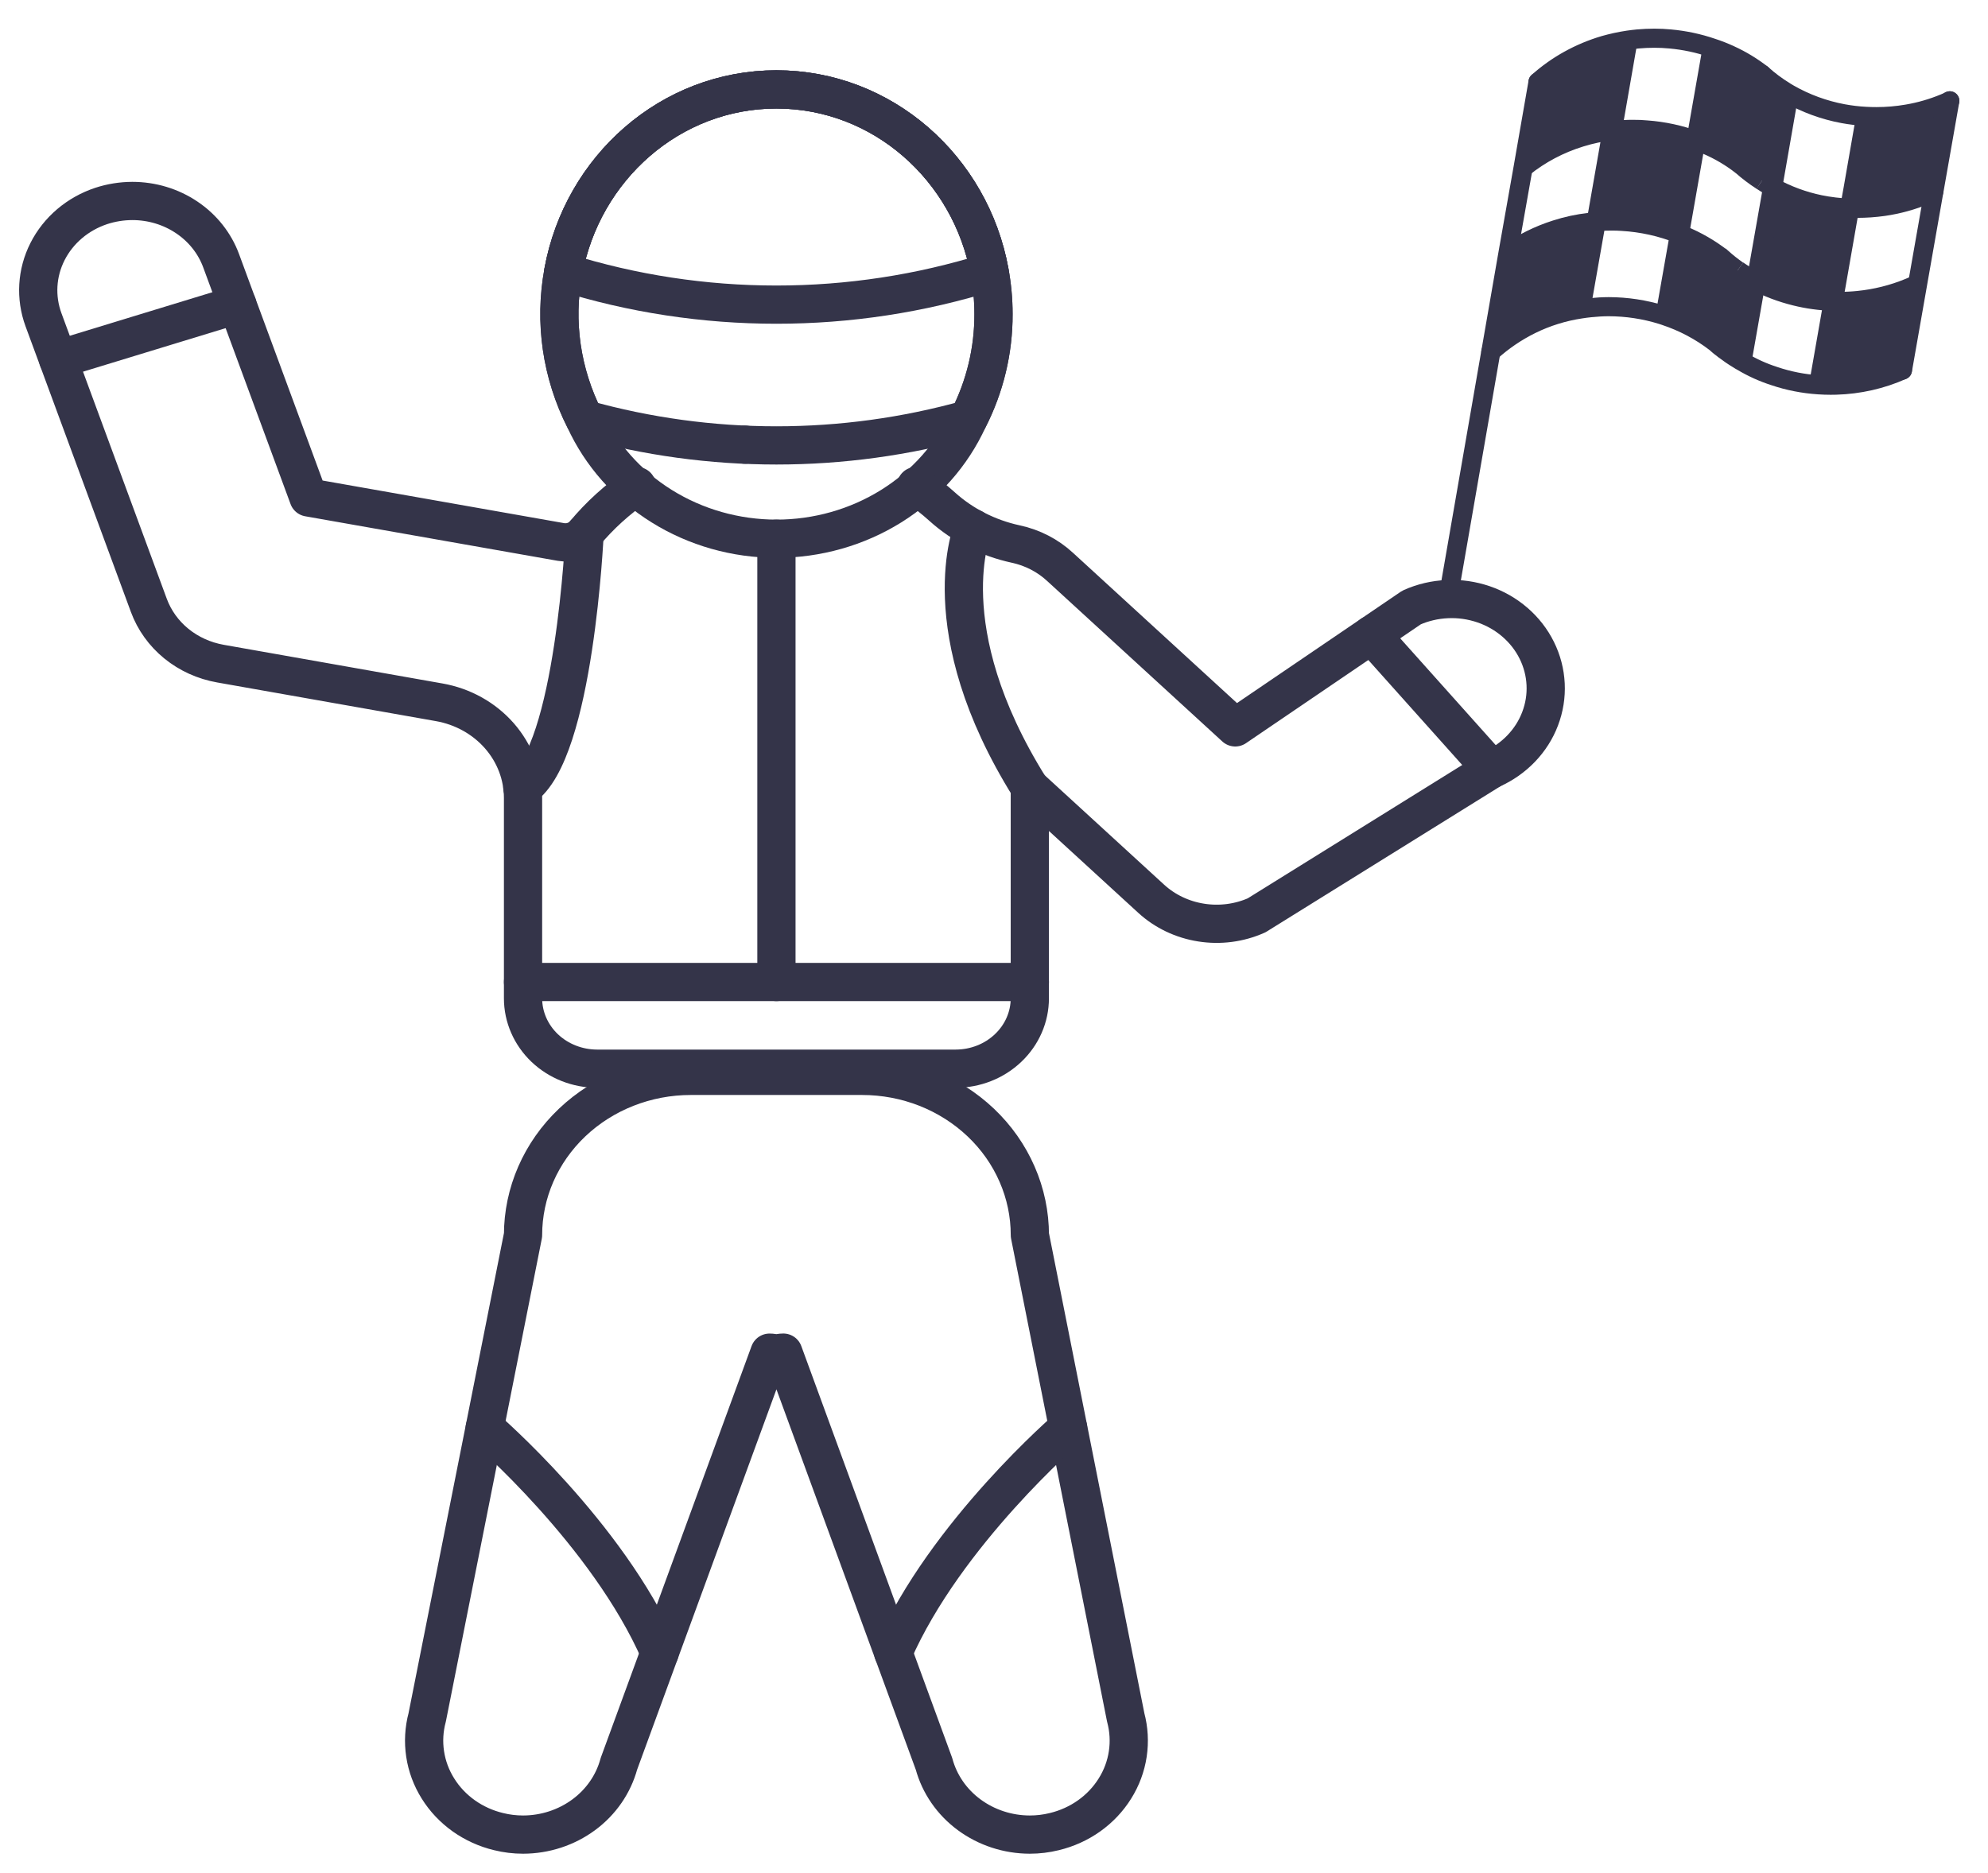
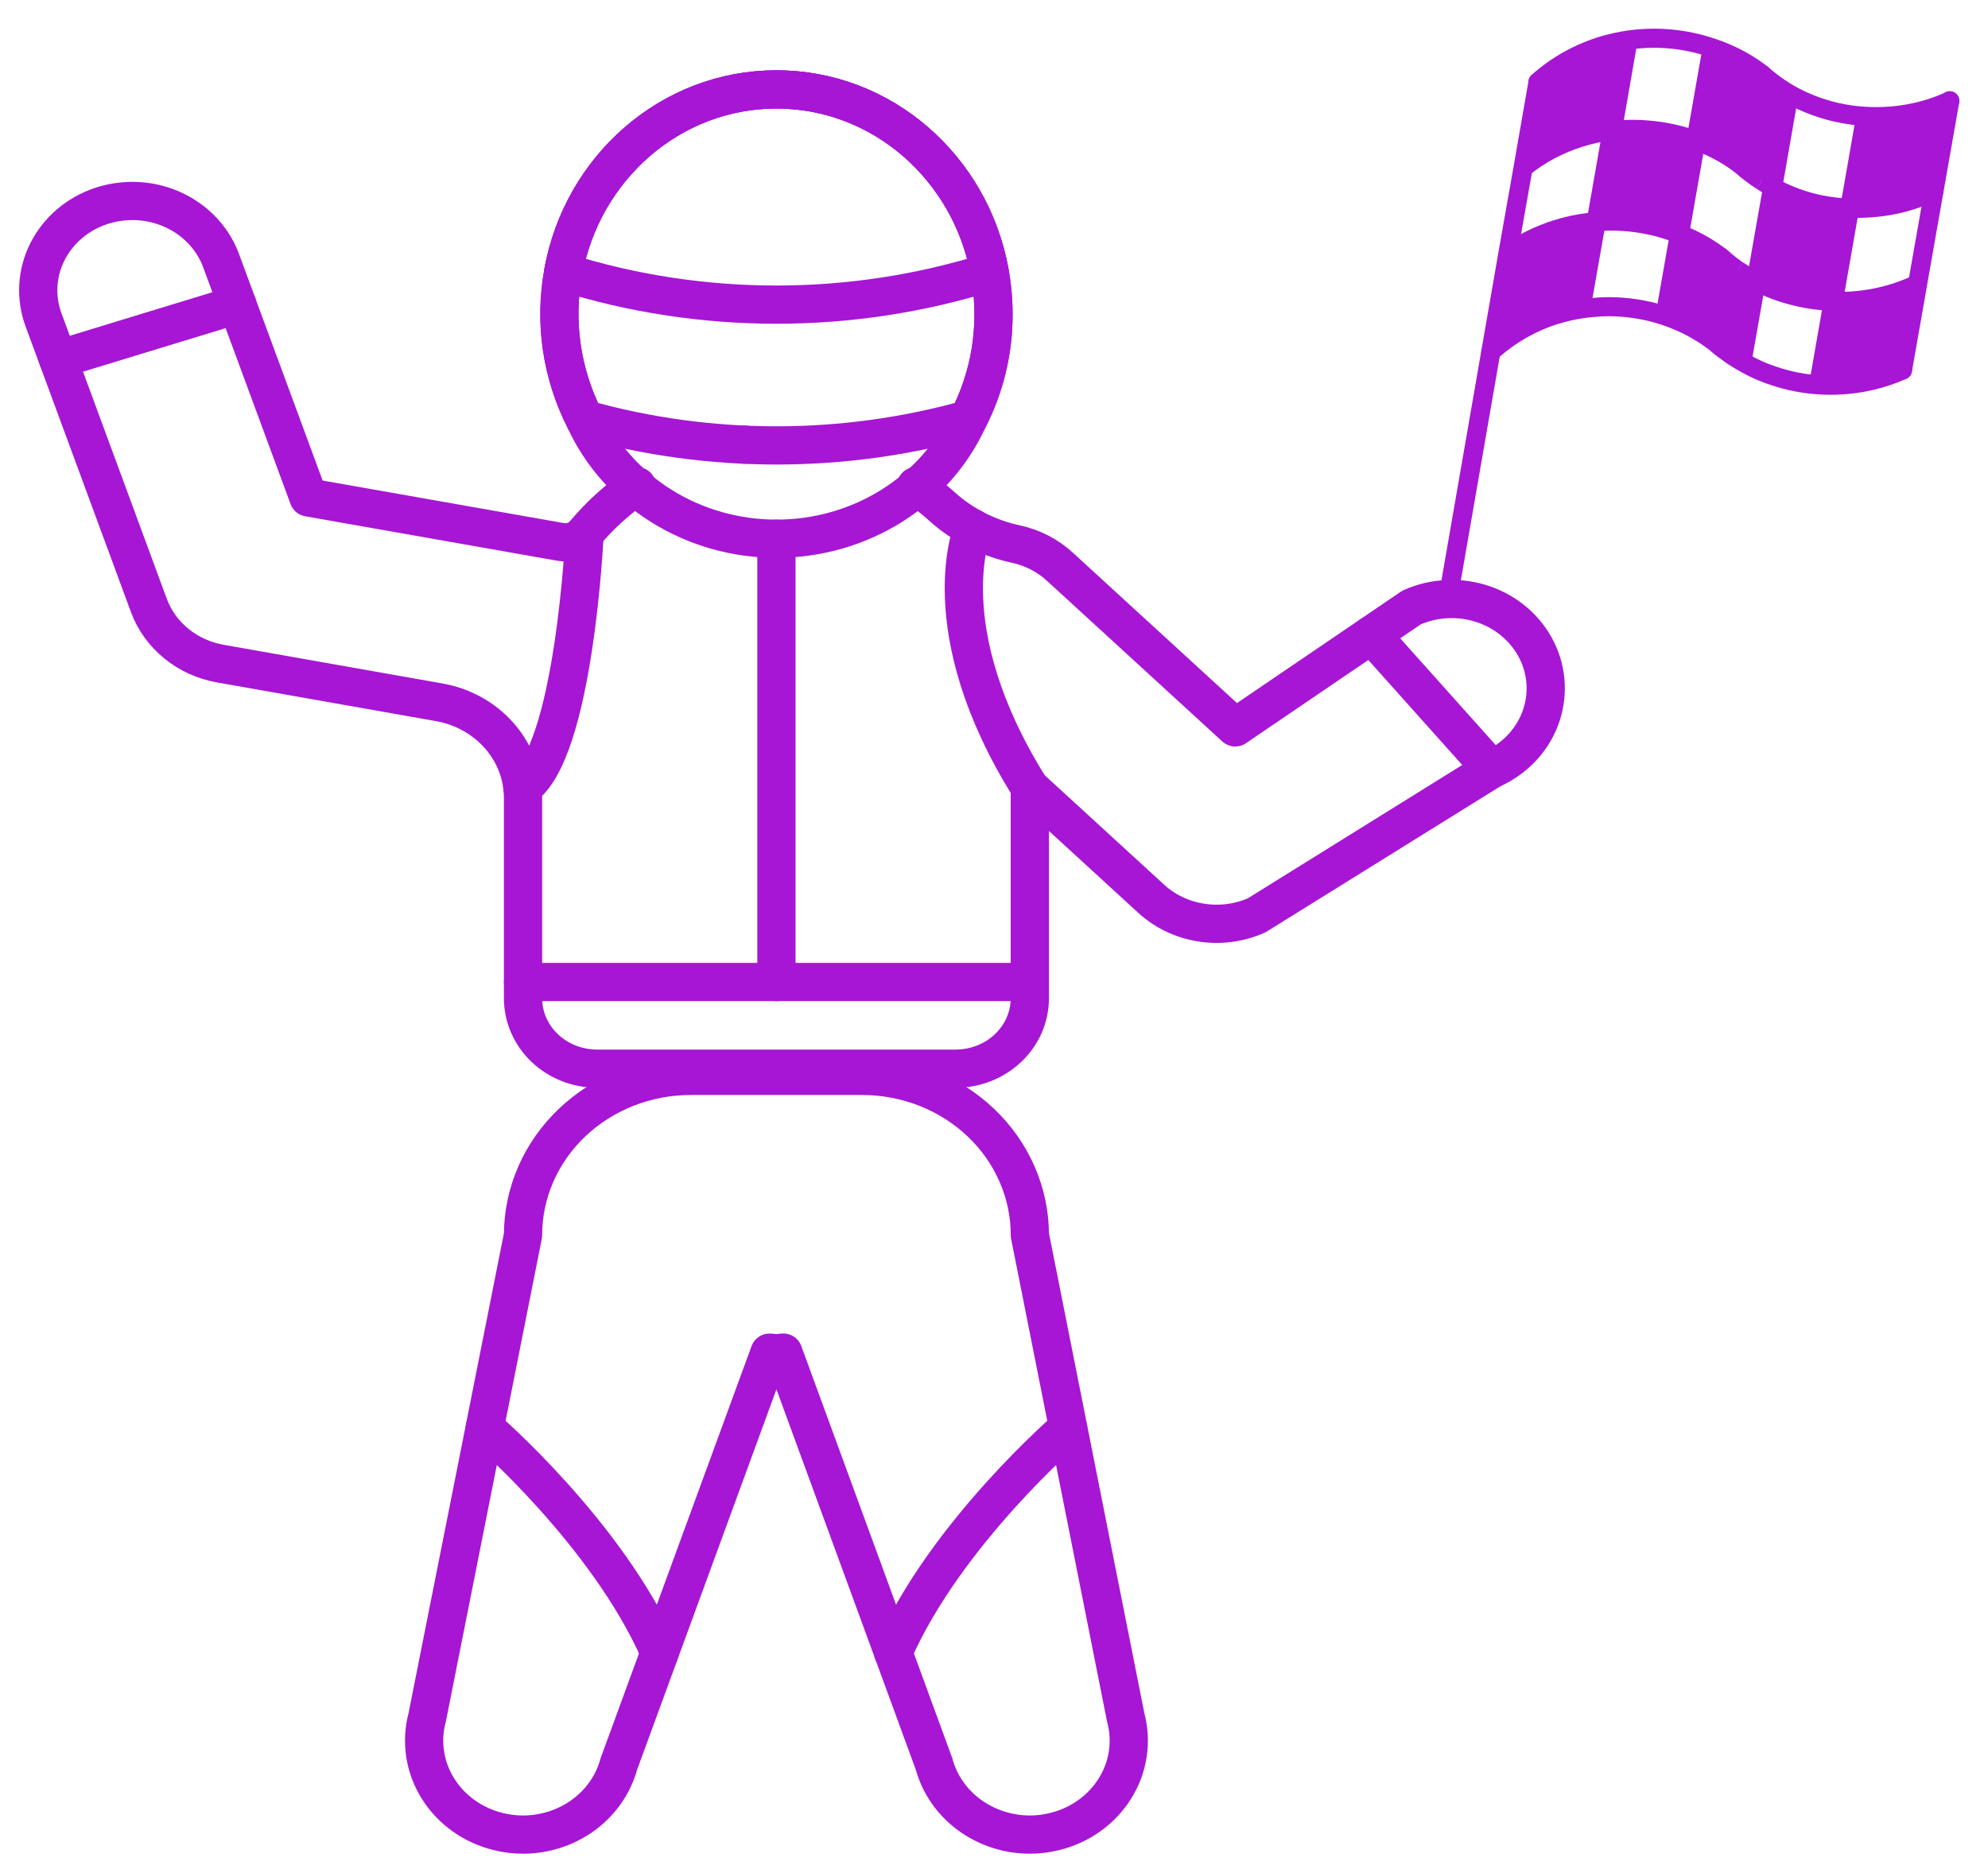
- <svg xmlns="http://www.w3.org/2000/svg" width="52" height="49" viewBox="0 0 52 49" fill="none">
-   <path d="M51.001 2.638L50.597 4.941L50.586 4.999V5.001C50.51 5.036 50.438 5.07 50.36 5.102C50.011 5.247 49.644 5.348 49.267 5.402C49.039 5.434 48.808 5.45 48.577 5.45C48.51 5.45 48.445 5.448 48.381 5.446L48.472 4.941L48.801 3.044C48.895 3.05 48.988 3.052 49.083 3.052C49.353 3.052 49.622 3.029 49.888 2.983C50.22 2.926 50.544 2.833 50.853 2.705C50.904 2.685 50.953 2.663 51.001 2.638Z" fill="#343449" />
-   <path d="M50.158 7.431L50.149 7.483L49.763 9.682C49.218 9.926 48.626 10.061 48.024 10.077C47.976 10.077 47.931 10.079 47.885 10.079C47.778 10.079 47.672 10.075 47.569 10.068L47.951 7.884C48.003 7.887 48.06 7.887 48.115 7.887C48.279 7.887 48.444 7.879 48.608 7.863C49.065 7.816 49.511 7.704 49.933 7.531C50.01 7.5 50.083 7.465 50.158 7.431Z" fill="#343449" />
-   <path d="M48.38 5.446L48.023 7.483L47.951 7.884C47.615 7.875 47.281 7.83 46.955 7.748C46.599 7.66 46.256 7.531 45.933 7.364L45.951 7.263L46.367 4.897C46.751 5.109 47.167 5.263 47.601 5.353C47.857 5.405 48.118 5.436 48.38 5.446Z" fill="#343449" />
-   <path d="M46.794 2.455L46.398 4.721L46.366 4.898C46.269 4.849 46.175 4.793 46.085 4.732C45.899 4.613 45.724 4.48 45.56 4.335C45.56 4.333 45.56 4.333 45.557 4.333C45.281 4.117 44.976 3.936 44.651 3.795C44.619 3.779 44.587 3.766 44.553 3.755C44.489 3.728 44.425 3.702 44.359 3.679L44.428 3.29L44.784 1.255V1.253C44.945 1.306 45.102 1.368 45.255 1.439C45.552 1.575 45.832 1.744 46.087 1.944C46.271 2.109 46.471 2.258 46.684 2.388V2.39L46.794 2.455Z" fill="#343449" />
-   <path d="M45.932 7.364L45.565 9.458C45.532 9.44 45.503 9.423 45.473 9.403C45.341 9.324 45.213 9.236 45.091 9.143H45.089C45.089 9.14 45.087 9.14 45.087 9.138C45.071 9.128 45.056 9.116 45.041 9.104C45.007 9.079 44.973 9.052 44.941 9.024C44.919 9.002 44.896 8.983 44.873 8.963C44.478 8.66 44.032 8.423 43.553 8.264L43.93 6.123C43.959 6.132 43.989 6.145 44.016 6.156C44.385 6.307 44.729 6.506 45.039 6.747C45.041 6.747 45.041 6.751 45.044 6.751C45.173 6.867 45.31 6.975 45.453 7.075C45.607 7.18 45.767 7.276 45.932 7.364Z" fill="#343449" />
-   <path d="M44.36 3.678L43.983 5.83L43.931 6.123C43.455 5.933 42.948 5.821 42.433 5.789C42.342 5.783 42.248 5.781 42.155 5.781C42.021 5.78 41.887 5.786 41.753 5.798L41.785 5.608L42.169 3.417L42.214 3.411C42.385 3.392 42.556 3.382 42.728 3.383C42.843 3.382 42.959 3.387 43.073 3.398C43.514 3.431 43.948 3.525 44.36 3.678Z" fill="#343449" />
-   <path d="M42.585 1.05L42.233 3.071L42.169 3.419C41.89 3.451 41.614 3.509 41.347 3.592C40.794 3.761 40.282 4.033 39.84 4.39L40.23 2.146C40.724 1.705 41.316 1.377 41.962 1.186C42.166 1.127 42.375 1.081 42.585 1.05Z" fill="#343449" />
-   <path d="M41.753 5.8L41.351 8.083C40.895 8.151 40.454 8.289 40.044 8.491C39.661 8.681 39.308 8.921 38.996 9.205L39.444 6.63C39.824 6.36 40.247 6.15 40.696 6.007C40.983 5.915 41.28 5.851 41.581 5.817C41.637 5.811 41.696 5.804 41.753 5.8Z" fill="#343449" />
-   <path d="M46.087 1.943C46.271 2.109 46.471 2.258 46.684 2.388V2.39L46.793 2.455C47.23 2.705 47.709 2.881 48.209 2.974C48.404 3.01 48.602 3.034 48.8 3.044C48.894 3.05 48.987 3.052 49.082 3.052C49.352 3.052 49.621 3.029 49.887 2.983C50.219 2.927 50.543 2.833 50.853 2.705C50.903 2.685 50.952 2.663 51 2.638" stroke="#343449" stroke-width="0.5" stroke-linecap="round" stroke-linejoin="round" />
-   <path d="M40.23 2.146C40.722 1.705 41.315 1.377 41.961 1.185C42.166 1.127 42.374 1.081 42.584 1.05C42.668 1.037 42.755 1.028 42.841 1.019C42.984 1.006 43.13 1 43.275 1C43.412 1 43.55 1.006 43.684 1.019C44.06 1.053 44.429 1.131 44.784 1.253C44.945 1.305 45.102 1.367 45.255 1.438C45.552 1.574 45.832 1.744 46.087 1.943" stroke="#343449" stroke-width="0.5" stroke-linecap="round" stroke-linejoin="round" />
-   <path d="M50.585 5.001C50.51 5.036 50.437 5.07 50.36 5.103C50.011 5.247 49.643 5.348 49.267 5.402C49.038 5.434 48.807 5.45 48.576 5.45C48.51 5.45 48.444 5.448 48.38 5.446C48.118 5.436 47.857 5.405 47.601 5.353C47.167 5.263 46.75 5.109 46.367 4.898C46.269 4.848 46.175 4.792 46.085 4.731" stroke="#343449" stroke-width="0.5" stroke-miterlimit="10" />
-   <path d="M39.839 4.39C40.281 4.033 40.793 3.761 41.346 3.592C41.613 3.509 41.889 3.451 42.168 3.419L42.214 3.413C42.384 3.393 42.556 3.384 42.727 3.385C42.843 3.384 42.958 3.389 43.073 3.4C43.514 3.432 43.947 3.526 44.359 3.678C44.425 3.702 44.489 3.728 44.553 3.754C44.586 3.765 44.619 3.779 44.65 3.795C44.976 3.935 45.281 4.116 45.557 4.332C45.559 4.332 45.559 4.332 45.559 4.334C45.724 4.479 45.899 4.612 46.084 4.731" stroke="#343449" stroke-width="0.5" stroke-miterlimit="10" />
-   <path d="M50.158 7.431C50.083 7.465 50.01 7.5 49.933 7.53C49.511 7.704 49.065 7.815 48.608 7.861C48.444 7.878 48.279 7.886 48.115 7.885C48.06 7.885 48.003 7.885 47.951 7.883C47.615 7.874 47.281 7.828 46.956 7.747C46.599 7.659 46.256 7.53 45.933 7.363C45.767 7.275 45.607 7.178 45.453 7.073" stroke="#343449" stroke-width="0.5" stroke-miterlimit="10" />
-   <path d="M39.443 6.631C39.823 6.361 40.246 6.151 40.696 6.008C40.983 5.915 41.279 5.852 41.58 5.818C41.636 5.811 41.696 5.805 41.752 5.8C41.886 5.788 42.02 5.782 42.155 5.783C42.248 5.783 42.341 5.785 42.432 5.792C42.947 5.822 43.454 5.935 43.93 6.124C43.959 6.133 43.989 6.146 44.016 6.156C44.384 6.307 44.728 6.506 45.039 6.748C45.041 6.748 45.041 6.752 45.043 6.752C45.173 6.868 45.309 6.976 45.452 7.076" stroke="#343449" stroke-width="0.5" stroke-miterlimit="10" />
-   <path d="M38.996 9.205C39.308 8.921 39.661 8.681 40.044 8.491C40.454 8.289 40.895 8.151 41.351 8.083C41.512 8.057 41.678 8.042 41.844 8.031C41.922 8.027 41.999 8.024 42.078 8.024C42.55 8.025 43.02 8.096 43.469 8.236C43.496 8.245 43.524 8.253 43.553 8.264C44.032 8.423 44.479 8.66 44.873 8.963C44.896 8.983 44.919 9.002 44.942 9.024C44.974 9.052 45.007 9.079 45.042 9.104C45.056 9.116 45.071 9.128 45.087 9.138C45.087 9.14 45.09 9.14 45.09 9.143H45.092C45.214 9.236 45.341 9.324 45.474 9.403C45.503 9.423 45.533 9.44 45.565 9.457C45.829 9.615 46.112 9.744 46.408 9.839C46.782 9.966 47.173 10.042 47.569 10.068C47.672 10.075 47.778 10.079 47.885 10.079C47.931 10.079 47.976 10.077 48.024 10.077C48.626 10.06 49.218 9.926 49.762 9.682" stroke="#343449" stroke-width="0.5" stroke-linecap="round" stroke-linejoin="round" />
-   <path d="M37.873 15.673L38.996 9.205L39.443 6.63L39.839 4.391L40.23 2.146" stroke="#343449" stroke-width="0.5" stroke-linecap="round" stroke-linejoin="round" />
-   <path d="M42.585 1.05L42.233 3.071L42.169 3.419L41.785 5.609L41.753 5.799L41.351 8.083" stroke="#343449" stroke-width="0.5" stroke-miterlimit="10" />
-   <path d="M44.785 1.255L44.428 3.29L44.359 3.678L43.982 5.83L43.93 6.123L43.553 8.264" stroke="#343449" stroke-width="0.5" stroke-miterlimit="10" />
-   <path d="M46.794 2.455L46.399 4.721L46.367 4.898L45.951 7.263L45.933 7.365L45.565 9.458" stroke="#343449" stroke-width="0.5" stroke-miterlimit="10" />
-   <path d="M48.801 3.044L48.471 4.941L48.38 5.446L48.024 7.483L47.951 7.885L47.569 10.069" stroke="#343449" stroke-width="0.5" stroke-miterlimit="10" />
-   <path d="M50.585 5.001L50.158 7.431L50.149 7.483L49.763 9.682" stroke="#343449" stroke-width="0.5" stroke-linecap="round" stroke-linejoin="round" />
-   <path d="M50.585 4.999V5.002" stroke="#343449" stroke-width="0.5" stroke-miterlimit="10" />
-   <path d="M51.001 2.638L50.596 4.94L50.585 4.999" stroke="#343449" stroke-width="0.5" stroke-linecap="round" stroke-linejoin="round" />
-   <path d="M25.885 7.117C22.264 8.255 18.353 8.255 14.732 7.117C15.228 4.397 17.539 2.34 20.308 2.34C23.078 2.34 25.389 4.395 25.885 7.117Z" stroke="#343449" stroke-linecap="round" stroke-linejoin="round" />
-   <path d="M25.987 8.217C25.99 9.169 25.765 10.109 25.327 10.966C22.052 11.883 18.567 11.883 15.291 10.966C14.686 9.769 14.491 8.423 14.733 7.116C15.229 4.396 17.54 2.339 20.309 2.339C23.079 2.339 25.389 4.396 25.886 7.116C25.953 7.479 25.987 7.848 25.987 8.217Z" stroke="#343449" stroke-linecap="round" stroke-linejoin="round" />
-   <path d="M25.987 8.217C25.99 9.169 25.765 10.109 25.327 10.966C24.904 11.895 24.203 12.687 23.311 13.243C22.419 13.799 21.376 14.095 20.309 14.095C19.243 14.095 18.199 13.799 17.308 13.243C16.416 12.687 15.715 11.895 15.291 10.966C14.686 9.769 14.491 8.423 14.733 7.116C15.229 4.396 17.54 2.339 20.309 2.339C23.079 2.339 25.389 4.396 25.886 7.116C25.953 7.479 25.987 7.848 25.987 8.217Z" stroke="#343449" stroke-linecap="round" stroke-linejoin="round" />
-   <path d="M19.485 11.634H19.481" stroke="#343449" stroke-linecap="round" stroke-linejoin="round" />
-   <path d="M16.658 12.717C16.144 13.069 15.684 13.488 15.291 13.96C15.218 14.047 15.122 14.113 15.013 14.152C14.904 14.191 14.786 14.2 14.671 14.18V14.18L8.069 13.015L5.785 6.824C5.617 6.366 5.303 5.969 4.886 5.689C4.47 5.408 3.972 5.258 3.461 5.258C3.184 5.259 2.909 5.303 2.647 5.389C2.031 5.594 1.526 6.023 1.243 6.582C0.96 7.14 0.923 7.782 1.138 8.367L3.893 15.838C4.036 16.226 4.284 16.572 4.613 16.84C4.942 17.108 5.34 17.288 5.766 17.363L11.49 18.375C12.106 18.484 12.662 18.794 13.062 19.251C13.462 19.708 13.681 20.284 13.681 20.878V26.119C13.681 26.607 13.885 27.075 14.248 27.421C14.611 27.766 15.104 27.96 15.618 27.961H24.999C25.513 27.96 26.006 27.766 26.369 27.42C26.733 27.075 26.937 26.607 26.937 26.119V20.605L30.112 23.515C30.471 23.844 30.927 24.061 31.419 24.138C31.911 24.216 32.417 24.15 32.868 23.949L39.016 20.126C39.309 19.996 39.571 19.812 39.789 19.585C40.007 19.358 40.176 19.093 40.285 18.804C40.395 18.515 40.444 18.209 40.429 17.902C40.414 17.595 40.336 17.294 40.198 17.016C40.061 16.738 39.867 16.489 39.628 16.282C39.389 16.075 39.11 15.915 38.806 15.811C38.501 15.707 38.179 15.66 37.856 15.675C37.533 15.689 37.216 15.763 36.923 15.894L32.31 19.031L27.728 14.832C27.407 14.535 27.006 14.328 26.569 14.234C25.846 14.078 25.181 13.74 24.644 13.256C24.429 13.062 24.2 12.882 23.96 12.717" stroke="#343449" stroke-linecap="round" stroke-linejoin="round" />
-   <path d="M20.309 35.422C20.367 35.401 20.428 35.39 20.49 35.39L24.431 46.15C24.574 46.678 24.897 47.147 25.35 47.481C25.804 47.816 26.361 47.999 26.936 48C27.152 48 27.368 47.974 27.578 47.922C27.907 47.843 28.217 47.702 28.489 47.509C28.761 47.315 28.99 47.073 29.163 46.795C29.337 46.518 29.451 46.211 29.499 45.891C29.547 45.572 29.529 45.247 29.445 44.934L26.938 32.315C26.938 31.768 26.825 31.226 26.604 30.721C26.384 30.215 26.061 29.756 25.653 29.369C25.246 28.983 24.762 28.676 24.23 28.466C23.698 28.257 23.127 28.149 22.551 28.149H18.068C16.904 28.149 15.789 28.588 14.966 29.369C14.143 30.151 13.681 31.21 13.681 32.315L11.174 44.934C11.09 45.247 11.072 45.572 11.12 45.891C11.168 46.211 11.282 46.518 11.456 46.795C11.629 47.073 11.858 47.315 12.13 47.509C12.402 47.702 12.712 47.843 13.041 47.922C13.251 47.974 13.466 48 13.683 48C14.258 47.999 14.815 47.816 15.269 47.481C15.722 47.147 16.045 46.678 16.188 46.15L20.128 35.391C20.19 35.391 20.251 35.401 20.309 35.422V35.422Z" stroke="#343449" stroke-linecap="round" stroke-linejoin="round" />
-   <path d="M25.45 13.82C25.45 13.82 24.331 16.438 26.937 20.605" stroke="#343449" stroke-linecap="round" stroke-linejoin="round" />
-   <path d="M15.291 13.961C15.291 13.961 15.028 19.712 13.663 20.605" stroke="#343449" stroke-linecap="round" stroke-linejoin="round" />
-   <path d="M27.938 37.357C27.938 37.357 24.73 40.115 23.364 43.24" stroke="#343449" stroke-linecap="round" stroke-linejoin="round" />
-   <path d="M12.68 37.357C12.68 37.357 15.888 40.115 17.254 43.24" stroke="#343449" stroke-linecap="round" stroke-linejoin="round" />
-   <path d="M20.309 25.693V14.095" stroke="#343449" stroke-linecap="round" stroke-linejoin="round" />
-   <path d="M13.681 25.693H26.937" stroke="#343449" stroke-linecap="round" stroke-linejoin="round" />
-   <path d="M6.208 7.969L1.52 9.401" stroke="#343449" stroke-linecap="round" stroke-linejoin="round" />
-   <path d="M35.872 16.609L39.017 20.126" stroke="#343449" stroke-linecap="round" stroke-linejoin="round" />
+ <svg xmlns="http://www.w3.org/2000/svg" width="52px" height="49px" viewBox="0 0 52 49" version="1.1">
+   <g id="Page-1" stroke="none" stroke-width="1" fill="none" fill-rule="evenodd">
+     <g id="icon-6" transform="translate(1, 1)">
+       <path d="M50.001,1.638 L49.597,3.941 L49.586,3.999 L49.586,4.001 C49.51,4.036 49.438,4.07 49.36,4.102 C49.011,4.247 48.644,4.348 48.267,4.402 C48.039,4.434 47.808,4.45 47.577,4.45 C47.51,4.45 47.445,4.448 47.381,4.446 L47.472,3.941 L47.801,2.044 C47.895,2.05 47.988,2.052 48.083,2.052 C48.353,2.052 48.622,2.029 48.888,1.983 C49.22,1.926 49.544,1.833 49.853,1.705 C49.904,1.685 49.953,1.663 50.001,1.638 Z" id="Path" fill="#A616D4" fill-rule="nonzero" />
+       <path d="M49.158,6.431 L49.149,6.483 L48.763,8.682 C48.218,8.926 47.626,9.061 47.024,9.077 C46.976,9.077 46.931,9.079 46.885,9.079 C46.778,9.079 46.672,9.075 46.569,9.068 L46.951,6.884 C47.003,6.887 47.06,6.887 47.115,6.887 C47.279,6.887 47.444,6.879 47.608,6.863 C48.065,6.816 48.511,6.704 48.933,6.531 C49.01,6.5 49.083,6.465 49.158,6.431 Z" id="Path" fill="#A616D4" fill-rule="nonzero" />
+       <path d="M47.38,4.446 L47.023,6.483 L46.951,6.884 C46.615,6.875 46.281,6.83 45.955,6.748 C45.599,6.66 45.256,6.531 44.933,6.364 L44.951,6.263 L45.367,3.897 C45.751,4.109 46.167,4.263 46.601,4.353 C46.857,4.405 47.118,4.436 47.38,4.446 Z" id="Path" fill="#A616D4" fill-rule="nonzero" />
+       <path d="M45.794,1.455 L45.398,3.721 L45.366,3.898 C45.269,3.849 45.175,3.793 45.085,3.732 C44.899,3.613 44.724,3.48 44.56,3.335 C44.56,3.333 44.56,3.333 44.557,3.333 C44.281,3.117 43.976,2.936 43.651,2.795 C43.619,2.779 43.587,2.766 43.553,2.755 C43.489,2.728 43.425,2.702 43.359,2.679 L43.428,2.29 L43.784,0.255 L43.784,0.253 C43.945,0.306 44.102,0.368 44.255,0.439 C44.552,0.575 44.832,0.744 45.087,0.944 C45.271,1.109 45.471,1.258 45.684,1.388 L45.684,1.39 L45.794,1.455 Z" id="Path" fill="#A616D4" fill-rule="nonzero" />
+       <path d="M44.932,6.364 L44.565,8.458 C44.532,8.44 44.503,8.423 44.473,8.403 C44.341,8.324 44.213,8.236 44.091,8.143 L44.089,8.143 C44.089,8.14 44.087,8.14 44.087,8.138 C44.071,8.128 44.056,8.116 44.041,8.104 C44.007,8.079 43.973,8.052 43.941,8.024 C43.919,8.002 43.896,7.983 43.873,7.963 C43.478,7.66 43.032,7.423 42.553,7.264 L42.93,5.123 C42.959,5.132 42.989,5.145 43.016,5.156 C43.385,5.307 43.729,5.506 44.039,5.747 C44.041,5.747 44.041,5.751 44.044,5.751 C44.173,5.867 44.31,5.975 44.453,6.075 C44.607,6.18 44.767,6.276 44.932,6.364 Z" id="Path" fill="#A616D4" fill-rule="nonzero" />
+       <path d="M43.36,2.678 L42.983,4.83 L42.931,5.123 C42.455,4.933 41.948,4.821 41.433,4.789 C41.342,4.783 41.248,4.781 41.155,4.781 C41.021,4.78 40.887,4.786 40.753,4.798 L40.785,4.608 L41.169,2.417 L41.214,2.411 C41.385,2.392 41.556,2.382 41.728,2.383 C41.843,2.382 41.959,2.387 42.073,2.398 C42.514,2.431 42.948,2.525 43.36,2.678 Z" id="Path" fill="#A616D4" fill-rule="nonzero" />
+       <path d="M41.585,0.05 L41.233,2.071 L41.169,2.419 C40.89,2.451 40.614,2.509 40.347,2.592 C39.794,2.761 39.282,3.033 38.84,3.39 L39.23,1.146 C39.724,0.705 40.316,0.377 40.962,0.186 C41.166,0.127 41.375,0.081 41.585,0.05 Z" id="Path" fill="#A616D4" fill-rule="nonzero" />
+       <path d="M40.753,4.8 L40.351,7.083 C39.895,7.151 39.454,7.289 39.044,7.491 C38.661,7.681 38.308,7.921 37.996,8.205 L38.444,5.63 C38.824,5.36 39.247,5.15 39.696,5.007 C39.983,4.915 40.28,4.851 40.581,4.817 C40.637,4.811 40.696,4.804 40.753,4.8 Z" id="Path" fill="#A616D4" fill-rule="nonzero" />
+       <path d="M45.087,0.943 C45.271,1.109 45.471,1.258 45.684,1.388 L45.684,1.39 L45.793,1.455 C46.23,1.705 46.709,1.881 47.209,1.974 C47.404,2.01 47.602,2.034 47.8,2.044 C47.894,2.05 47.987,2.052 48.082,2.052 C48.352,2.052 48.621,2.029 48.887,1.983 C49.219,1.927 49.543,1.833 49.853,1.705 C49.903,1.685 49.952,1.663 50,1.638" id="Path" stroke="#A616D4" stroke-width="0.5" stroke-linecap="round" stroke-linejoin="round" />
+       <path d="M39.23,1.146 C39.722,0.705 40.315,0.377 40.961,0.185 C41.166,0.127 41.374,0.081 41.584,0.05 C41.668,0.037 41.755,0.028 41.841,0.019 C41.984,0.006 42.13,0 42.275,0 C42.412,0 42.55,0.006 42.684,0.019 C43.06,0.053 43.429,0.131 43.784,0.253 C43.945,0.305 44.102,0.367 44.255,0.438 C44.552,0.574 44.832,0.744 45.087,0.943" id="Path" stroke="#A616D4" stroke-width="0.5" stroke-linecap="round" stroke-linejoin="round" />
+       <path d="M49.585,4.001 C49.51,4.036 49.437,4.07 49.36,4.103 C49.011,4.247 48.643,4.348 48.267,4.402 C48.038,4.434 47.807,4.45 47.576,4.45 C47.51,4.45 47.444,4.448 47.38,4.446 C47.118,4.436 46.857,4.405 46.601,4.353 C46.167,4.263 45.75,4.109 45.367,3.898 C45.269,3.848 45.175,3.792 45.085,3.731" id="Path" stroke="#A616D4" stroke-width="0.5" />
+       <path d="M38.839,3.39 C39.281,3.033 39.793,2.761 40.346,2.592 C40.613,2.509 40.889,2.451 41.168,2.419 L41.214,2.413 C41.384,2.393 41.556,2.384 41.727,2.385 C41.843,2.384 41.958,2.389 42.073,2.4 C42.514,2.432 42.947,2.526 43.359,2.678 C43.425,2.702 43.489,2.728 43.553,2.754 C43.586,2.765 43.619,2.779 43.65,2.795 C43.976,2.935 44.281,3.116 44.557,3.332 C44.559,3.332 44.559,3.332 44.559,3.334 C44.724,3.479 44.899,3.612 45.084,3.731" id="Path" stroke="#A616D4" stroke-width="0.5" />
+       <path d="M49.158,6.431 C49.083,6.465 49.01,6.5 48.933,6.53 C48.511,6.704 48.065,6.815 47.608,6.861 C47.444,6.878 47.279,6.886 47.115,6.885 C47.06,6.885 47.003,6.885 46.951,6.883 C46.615,6.874 46.281,6.828 45.956,6.747 C45.599,6.659 45.256,6.53 44.933,6.363 C44.767,6.275 44.607,6.178 44.453,6.073" id="Path" stroke="#A616D4" stroke-width="0.5" />
+       <path d="M38.443,5.631 C38.823,5.361 39.246,5.151 39.696,5.008 C39.983,4.915 40.279,4.852 40.58,4.818 C40.636,4.811 40.696,4.805 40.752,4.8 C40.886,4.788 41.02,4.782 41.155,4.783 C41.248,4.783 41.341,4.785 41.432,4.792 C41.947,4.822 42.454,4.935 42.93,5.124 C42.959,5.133 42.989,5.146 43.016,5.156 C43.384,5.307 43.728,5.506 44.039,5.748 C44.041,5.748 44.041,5.752 44.043,5.752 C44.173,5.868 44.309,5.976 44.452,6.076" id="Path" stroke="#A616D4" stroke-width="0.5" />
+       <path d="M37.996,8.205 C38.308,7.921 38.661,7.681 39.044,7.491 C39.454,7.289 39.895,7.151 40.351,7.083 C40.512,7.057 40.678,7.042 40.844,7.031 C40.922,7.027 40.999,7.024 41.078,7.024 C41.55,7.025 42.02,7.096 42.469,7.236 C42.496,7.245 42.524,7.253 42.553,7.264 C43.032,7.423 43.479,7.66 43.873,7.963 C43.896,7.983 43.919,8.002 43.942,8.024 C43.974,8.052 44.007,8.079 44.042,8.104 C44.056,8.116 44.071,8.128 44.087,8.138 C44.087,8.14 44.09,8.14 44.09,8.143 L44.092,8.143 C44.214,8.236 44.341,8.324 44.474,8.403 C44.503,8.423 44.533,8.44 44.565,8.457 C44.829,8.615 45.112,8.744 45.408,8.839 C45.782,8.966 46.173,9.042 46.569,9.068 C46.672,9.075 46.778,9.079 46.885,9.079 C46.931,9.079 46.976,9.077 47.024,9.077 C47.626,9.06 48.218,8.926 48.762,8.682" id="Path" stroke="#A616D4" stroke-width="0.5" stroke-linecap="round" stroke-linejoin="round" />
+       <polyline id="Path" stroke="#A616D4" stroke-width="0.5" stroke-linecap="round" stroke-linejoin="round" points="36.873 14.673 37.996 8.205 38.443 5.63 38.839 3.391 39.23 1.146" />
+       <polyline id="Path" stroke="#A616D4" stroke-width="0.5" points="41.585 0.05 41.233 2.071 41.169 2.419 40.785 4.609 40.753 4.799 40.351 7.083" />
+       <polyline id="Path" stroke="#A616D4" stroke-width="0.5" points="43.785 0.255 43.428 2.29 43.359 2.678 42.982 4.83 42.93 5.123 42.553 7.264" />
+       <polyline id="Path" stroke="#A616D4" stroke-width="0.5" points="45.794 1.455 45.399 3.721 45.367 3.898 44.951 6.263 44.933 6.365 44.565 8.458" />
+       <polyline id="Path" stroke="#A616D4" stroke-width="0.5" points="47.801 2.044 47.471 3.941 47.38 4.446 47.024 6.483 46.951 6.885 46.569 9.069" />
+       <polyline id="Path" stroke="#A616D4" stroke-width="0.5" stroke-linecap="round" stroke-linejoin="round" points="49.585 4.001 49.158 6.431 49.149 6.483 48.763 8.682" />
+       <line x1="49.585" y1="3.999" x2="49.585" y2="4.002" id="Path" stroke="#A616D4" stroke-width="0.5" />
+       <polyline id="Path" stroke="#A616D4" stroke-width="0.5" stroke-linecap="round" stroke-linejoin="round" points="50.001 1.638 49.596 3.94 49.585 3.999" />
+       <path d="M24.885,6.117 C21.264,7.255 17.353,7.255 13.732,6.117 C14.228,3.397 16.539,1.34 19.308,1.34 C22.078,1.34 24.389,3.395 24.885,6.117 Z" id="Path" stroke="#A616D4" stroke-linecap="round" stroke-linejoin="round" />
+       <path d="M24.987,7.217 C24.99,8.169 24.765,9.109 24.327,9.966 C21.052,10.883 17.567,10.883 14.291,9.966 C13.686,8.769 13.491,7.423 13.733,6.116 C14.229,3.396 16.54,1.339 19.309,1.339 C22.079,1.339 24.389,3.396 24.886,6.116 C24.953,6.479 24.987,6.848 24.987,7.217 Z" id="Path" stroke="#A616D4" stroke-linecap="round" stroke-linejoin="round" />
+       <path d="M24.987,7.217 C24.99,8.169 24.765,9.109 24.327,9.966 C23.904,10.895 23.203,11.687 22.311,12.243 C21.419,12.799 20.376,13.095 19.309,13.095 C18.243,13.095 17.199,12.799 16.308,12.243 C15.416,11.687 14.715,10.895 14.291,9.966 C13.686,8.769 13.491,7.423 13.733,6.116 C14.229,3.396 16.54,1.339 19.309,1.339 C22.079,1.339 24.389,3.396 24.886,6.116 C24.953,6.479 24.987,6.848 24.987,7.217 Z" id="Path" stroke="#A616D4" stroke-linecap="round" stroke-linejoin="round" />
+       <line x1="18.485" y1="10.634" x2="18.481" y2="10.634" id="Path" stroke="#A616D4" stroke-linecap="round" stroke-linejoin="round" />
+       <path d="M15.658,11.717 C15.144,12.069 14.684,12.488 14.291,12.96 C14.218,13.047 14.122,13.113 14.013,13.152 C13.904,13.191 13.786,13.2 13.671,13.18 L13.671,13.18 L7.069,12.015 L4.785,5.824 C4.617,5.366 4.303,4.969 3.886,4.689 C3.47,4.408 2.972,4.258 2.461,4.258 C2.184,4.259 1.909,4.303 1.647,4.389 C1.031,4.594 0.526,5.023 0.243,5.582 C-0.04,6.14 -0.077,6.782 0.138,7.367 L2.893,14.838 C3.036,15.226 3.284,15.572 3.613,15.84 C3.942,16.108 4.34,16.288 4.766,16.363 L10.49,17.375 C11.106,17.484 11.662,17.794 12.062,18.251 C12.462,18.708 12.681,19.284 12.681,19.878 L12.681,25.119 C12.681,25.607 12.885,26.075 13.248,26.421 C13.611,26.766 14.104,26.96 14.618,26.961 L23.999,26.961 C24.513,26.96 25.006,26.766 25.369,26.42 C25.733,26.075 25.937,25.607 25.937,25.119 L25.937,19.605 L29.112,22.515 C29.471,22.844 29.927,23.061 30.419,23.138 C30.911,23.216 31.417,23.15 31.869,22.949 L38.016,19.126 C38.309,18.996 38.571,18.812 38.789,18.585 C39.007,18.358 39.176,18.093 39.285,17.804 C39.395,17.515 39.444,17.209 39.429,16.902 C39.414,16.595 39.336,16.294 39.198,16.016 C39.061,15.738 38.867,15.489 38.628,15.282 C38.389,15.075 38.11,14.915 37.806,14.811 C37.501,14.707 37.179,14.66 36.856,14.675 C36.533,14.689 36.216,14.763 35.923,14.894 L31.31,18.031 L26.728,13.832 C26.407,13.535 26.006,13.328 25.569,13.234 C24.846,13.078 24.181,12.74 23.644,12.256 C23.429,12.062 23.2,11.882 22.96,11.717" id="Path" stroke="#A616D4" stroke-linecap="round" stroke-linejoin="round" />
+       <path d="M19.309,34.422 C19.367,34.401 19.428,34.39 19.49,34.39 L23.431,45.15 C23.574,45.678 23.897,46.147 24.35,46.481 C24.804,46.816 25.361,46.999 25.936,47 C26.152,47 26.368,46.974 26.578,46.922 C26.907,46.843 27.217,46.702 27.489,46.509 C27.761,46.315 27.99,46.073 28.163,45.795 C28.337,45.518 28.451,45.211 28.499,44.891 C28.547,44.572 28.529,44.247 28.445,43.934 L25.938,31.315 C25.938,30.768 25.825,30.226 25.604,29.721 C25.384,29.215 25.061,28.756 24.653,28.369 C24.246,27.983 23.762,27.676 23.23,27.466 C22.698,27.257 22.127,27.149 21.551,27.149 L17.068,27.149 C15.905,27.149 14.789,27.588 13.966,28.369 C13.143,29.151 12.681,30.21 12.681,31.315 L10.174,43.934 C10.09,44.247 10.072,44.572 10.12,44.891 C10.168,45.211 10.282,45.518 10.456,45.795 C10.629,46.073 10.858,46.315 11.13,46.509 C11.402,46.702 11.712,46.843 12.041,46.922 C12.251,46.974 12.466,47 12.683,47 C13.258,46.999 13.815,46.816 14.269,46.481 C14.722,46.147 15.045,45.678 15.188,45.15 L19.128,34.391 C19.19,34.391 19.251,34.401 19.309,34.422 L19.309,34.422 Z" id="Path" stroke="#A616D4" stroke-linecap="round" stroke-linejoin="round" />
+       <path d="M24.45,12.82 C24.45,12.82 23.331,15.438 25.937,19.605" id="Path" stroke="#A616D4" stroke-linecap="round" stroke-linejoin="round" />
+       <path d="M14.291,12.961 C14.291,12.961 14.028,18.712 12.663,19.605" id="Path" stroke="#A616D4" stroke-linecap="round" stroke-linejoin="round" />
+       <path d="M26.938,36.357 C26.938,36.357 23.73,39.115 22.364,42.24" id="Path" stroke="#A616D4" stroke-linecap="round" stroke-linejoin="round" />
+       <path d="M11.68,36.357 C11.68,36.357 14.888,39.115 16.254,42.24" id="Path" stroke="#A616D4" stroke-linecap="round" stroke-linejoin="round" />
+       <line x1="19.309" y1="24.693" x2="19.309" y2="13.095" id="Path" stroke="#A616D4" stroke-linecap="round" stroke-linejoin="round" />
+       <line x1="12.681" y1="24.693" x2="25.937" y2="24.693" id="Path" stroke="#A616D4" stroke-linecap="round" stroke-linejoin="round" />
+       <line x1="5.208" y1="6.969" x2="0.52" y2="8.401" id="Path" stroke="#A616D4" stroke-linecap="round" stroke-linejoin="round" />
+       <line x1="34.872" y1="15.609" x2="38.017" y2="19.126" id="Path" stroke="#A616D4" stroke-linecap="round" stroke-linejoin="round" />
+     </g>
+   </g>
</svg>
